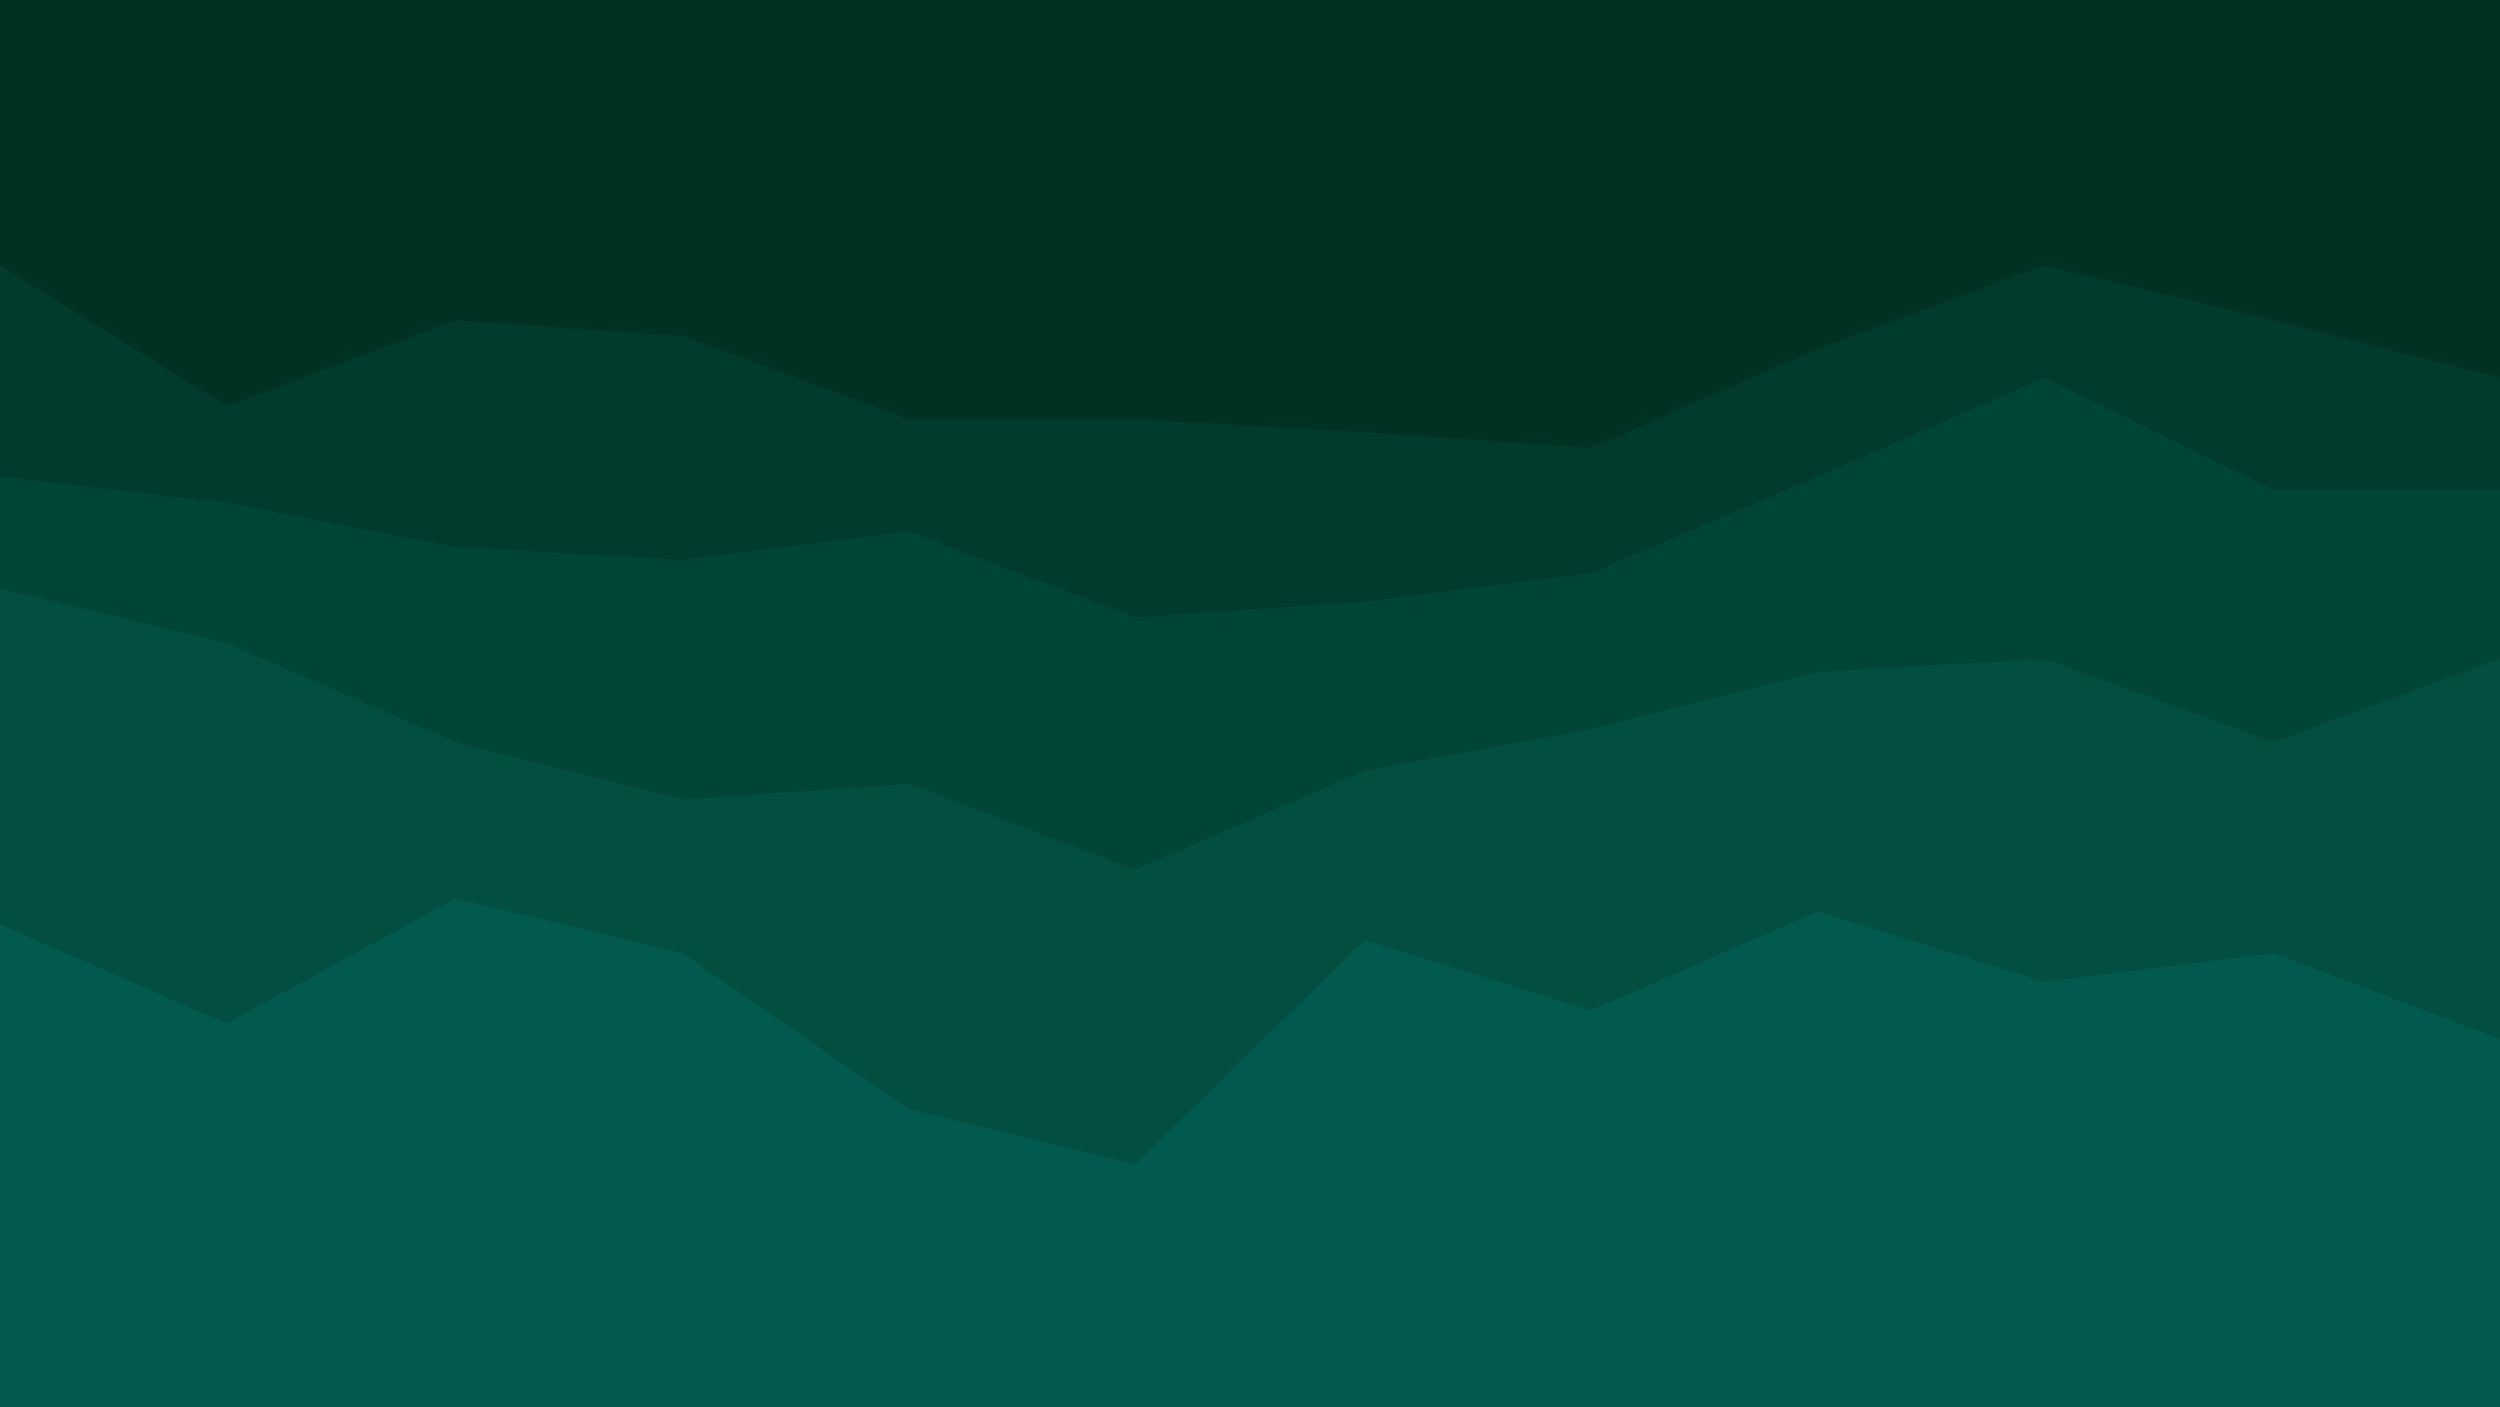
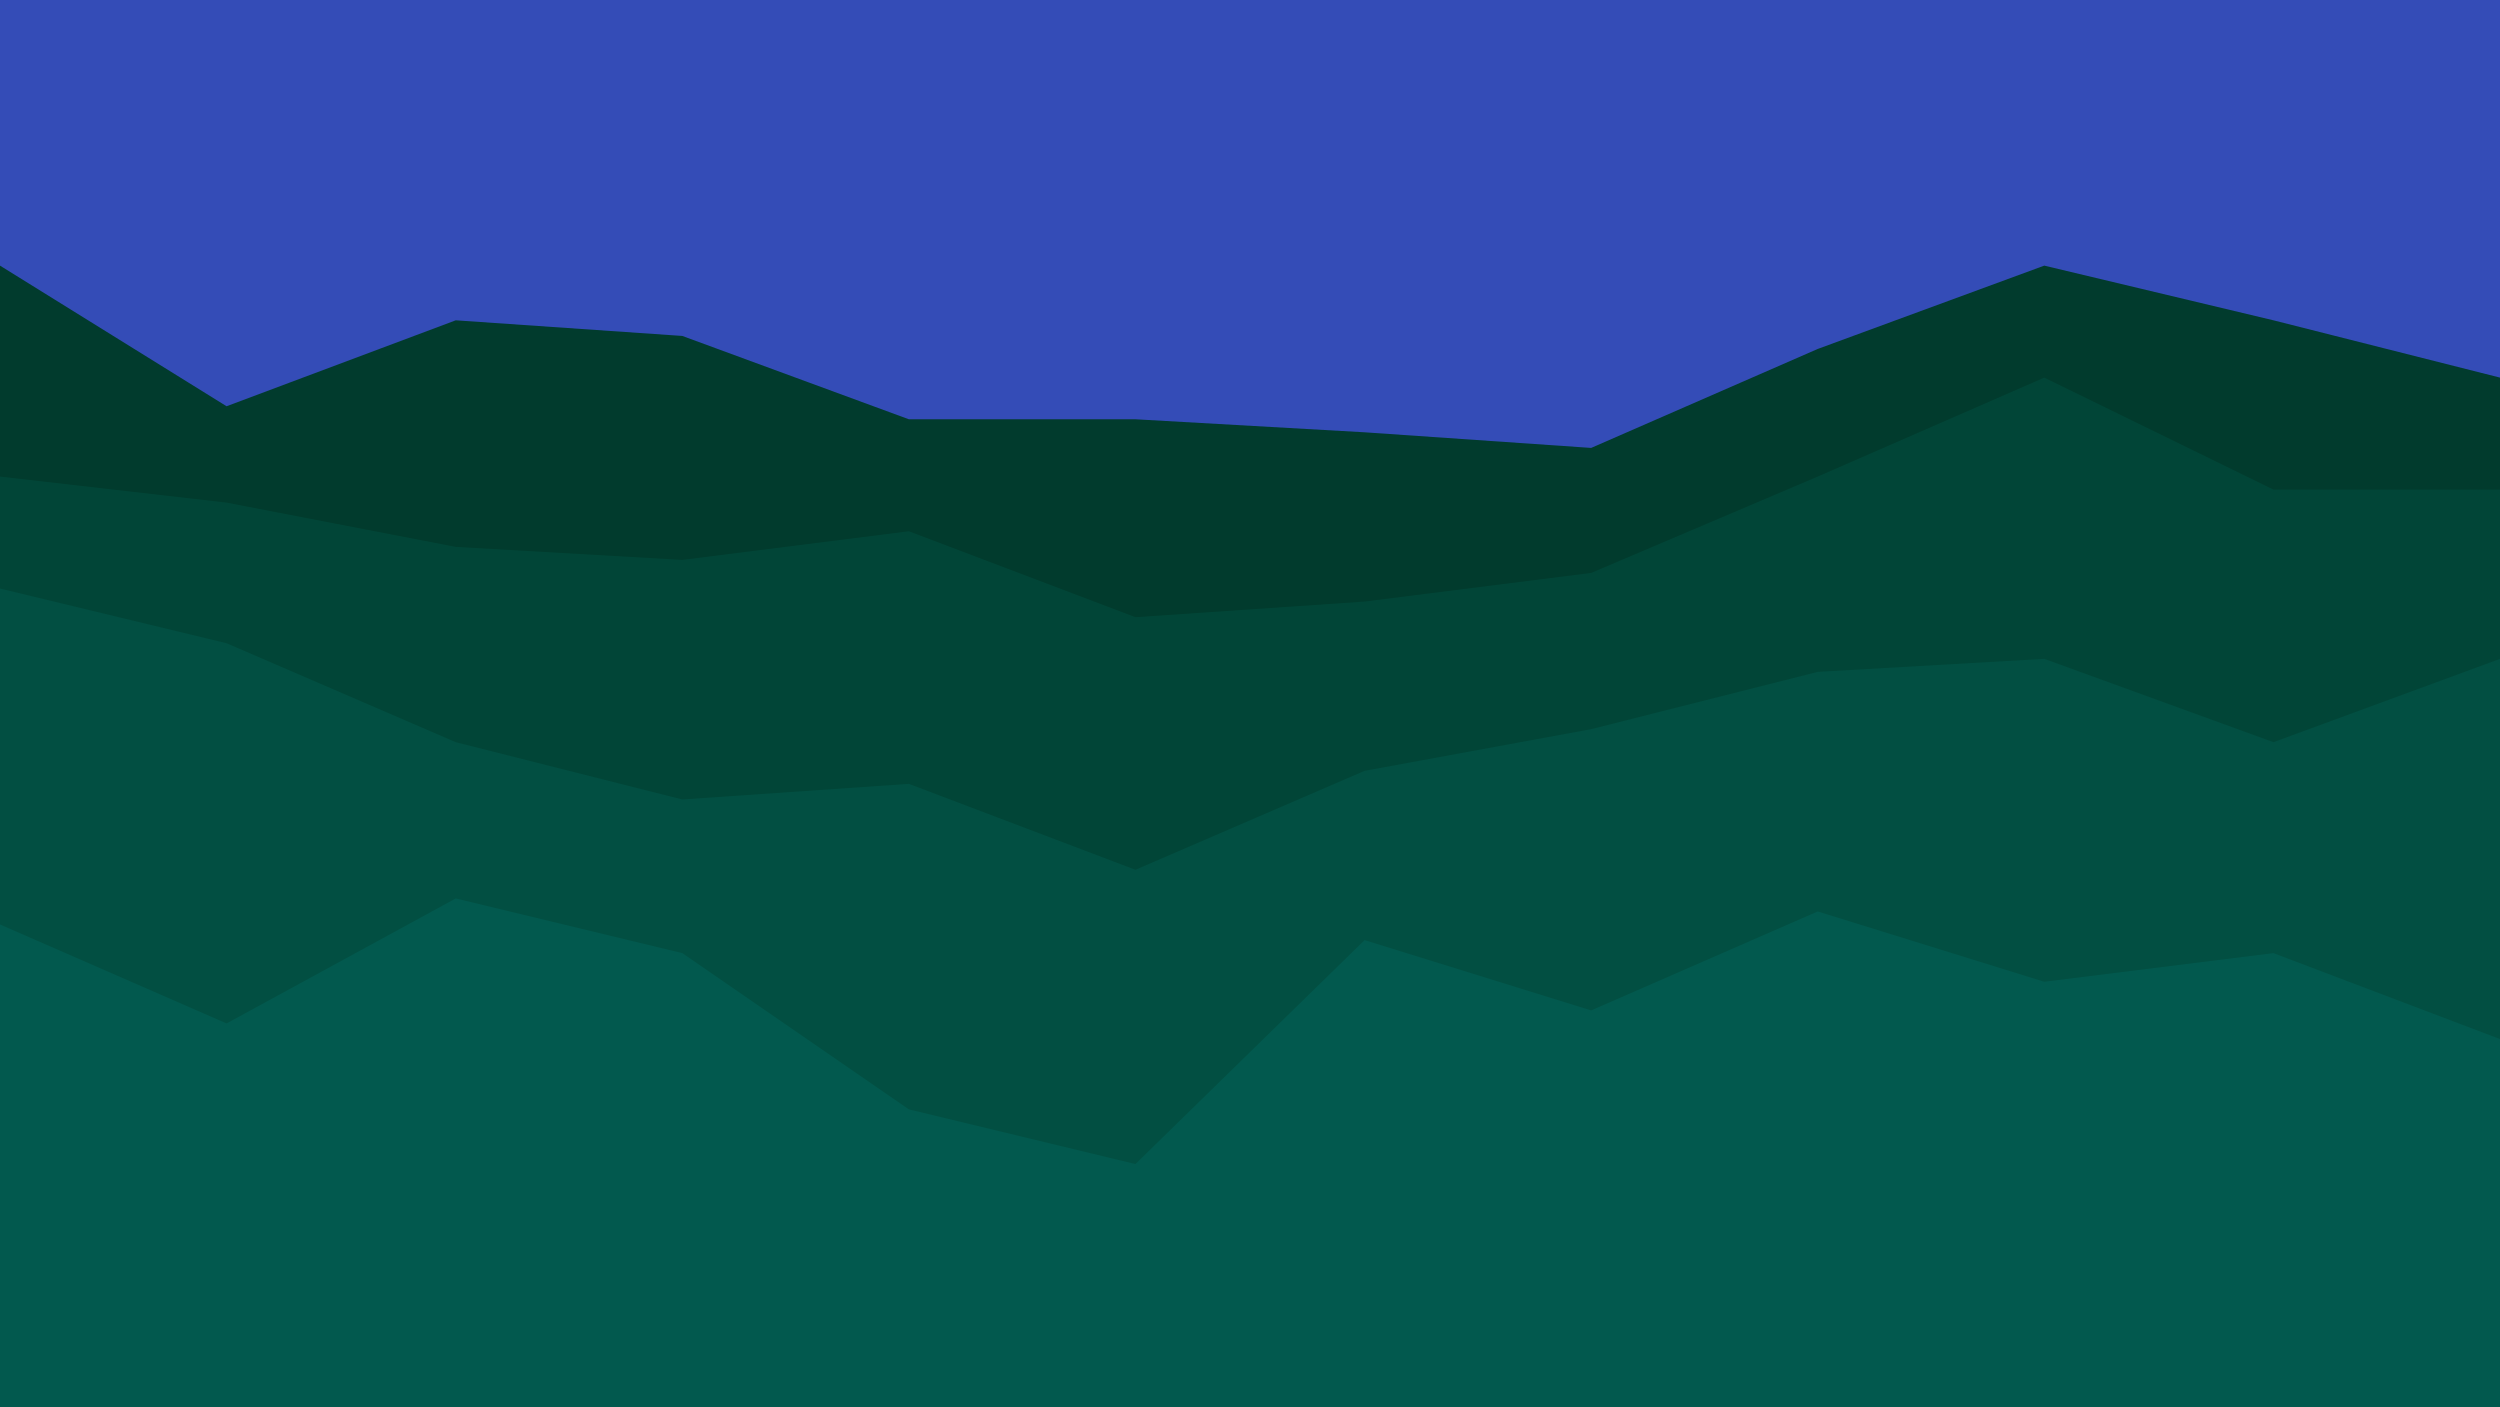
<svg xmlns="http://www.w3.org/2000/svg" id="visual" viewBox="0 0 960 540" width="960" height="540" version="1.1">
-   <path d="M0 104L87 158L175 125L262 131L349 163L436 163L524 168L611 174L698 136L785 104L873 125L960 147L960 0L873 0L785 0L698 0L611 0L524 0L436 0L349 0L262 0L175 0L87 0L0 0Z" fill="#003223" />
+   <path d="M0 104L87 158L175 125L262 131L349 163L436 163L524 168L611 174L698 136L785 104L873 125L960 147L960 0L873 0L785 0L698 0L611 0L524 0L436 0L349 0L262 0L175 0L87 0L0 0Z" fill="#344CB7" />
  <path d="M0 185L87 195L175 212L262 217L349 206L436 239L524 233L611 222L698 185L785 147L873 190L960 190L960 145L873 123L785 102L698 134L611 172L524 166L436 161L349 161L262 129L175 123L87 156L0 102Z" fill="#013b2d" />
  <path d="M0 228L87 249L175 287L262 309L349 303L436 336L524 298L611 282L698 260L785 255L873 287L960 255L960 188L873 188L785 145L698 183L611 220L524 231L436 237L349 204L262 215L175 210L87 193L0 183Z" fill="#014537" />
  <path d="M0 357L87 395L175 347L262 368L349 428L436 449L524 363L611 390L698 352L785 379L873 368L960 401L960 253L873 285L785 253L698 258L611 280L524 296L436 334L349 301L262 307L175 285L87 247L0 226Z" fill="#024f42" />
  <path d="M0 541L87 541L175 541L262 541L349 541L436 541L524 541L611 541L698 541L785 541L873 541L960 541L960 399L873 366L785 377L698 350L611 388L524 361L436 447L349 426L262 366L175 345L87 393L0 355Z" fill="#02594e" />
</svg>
